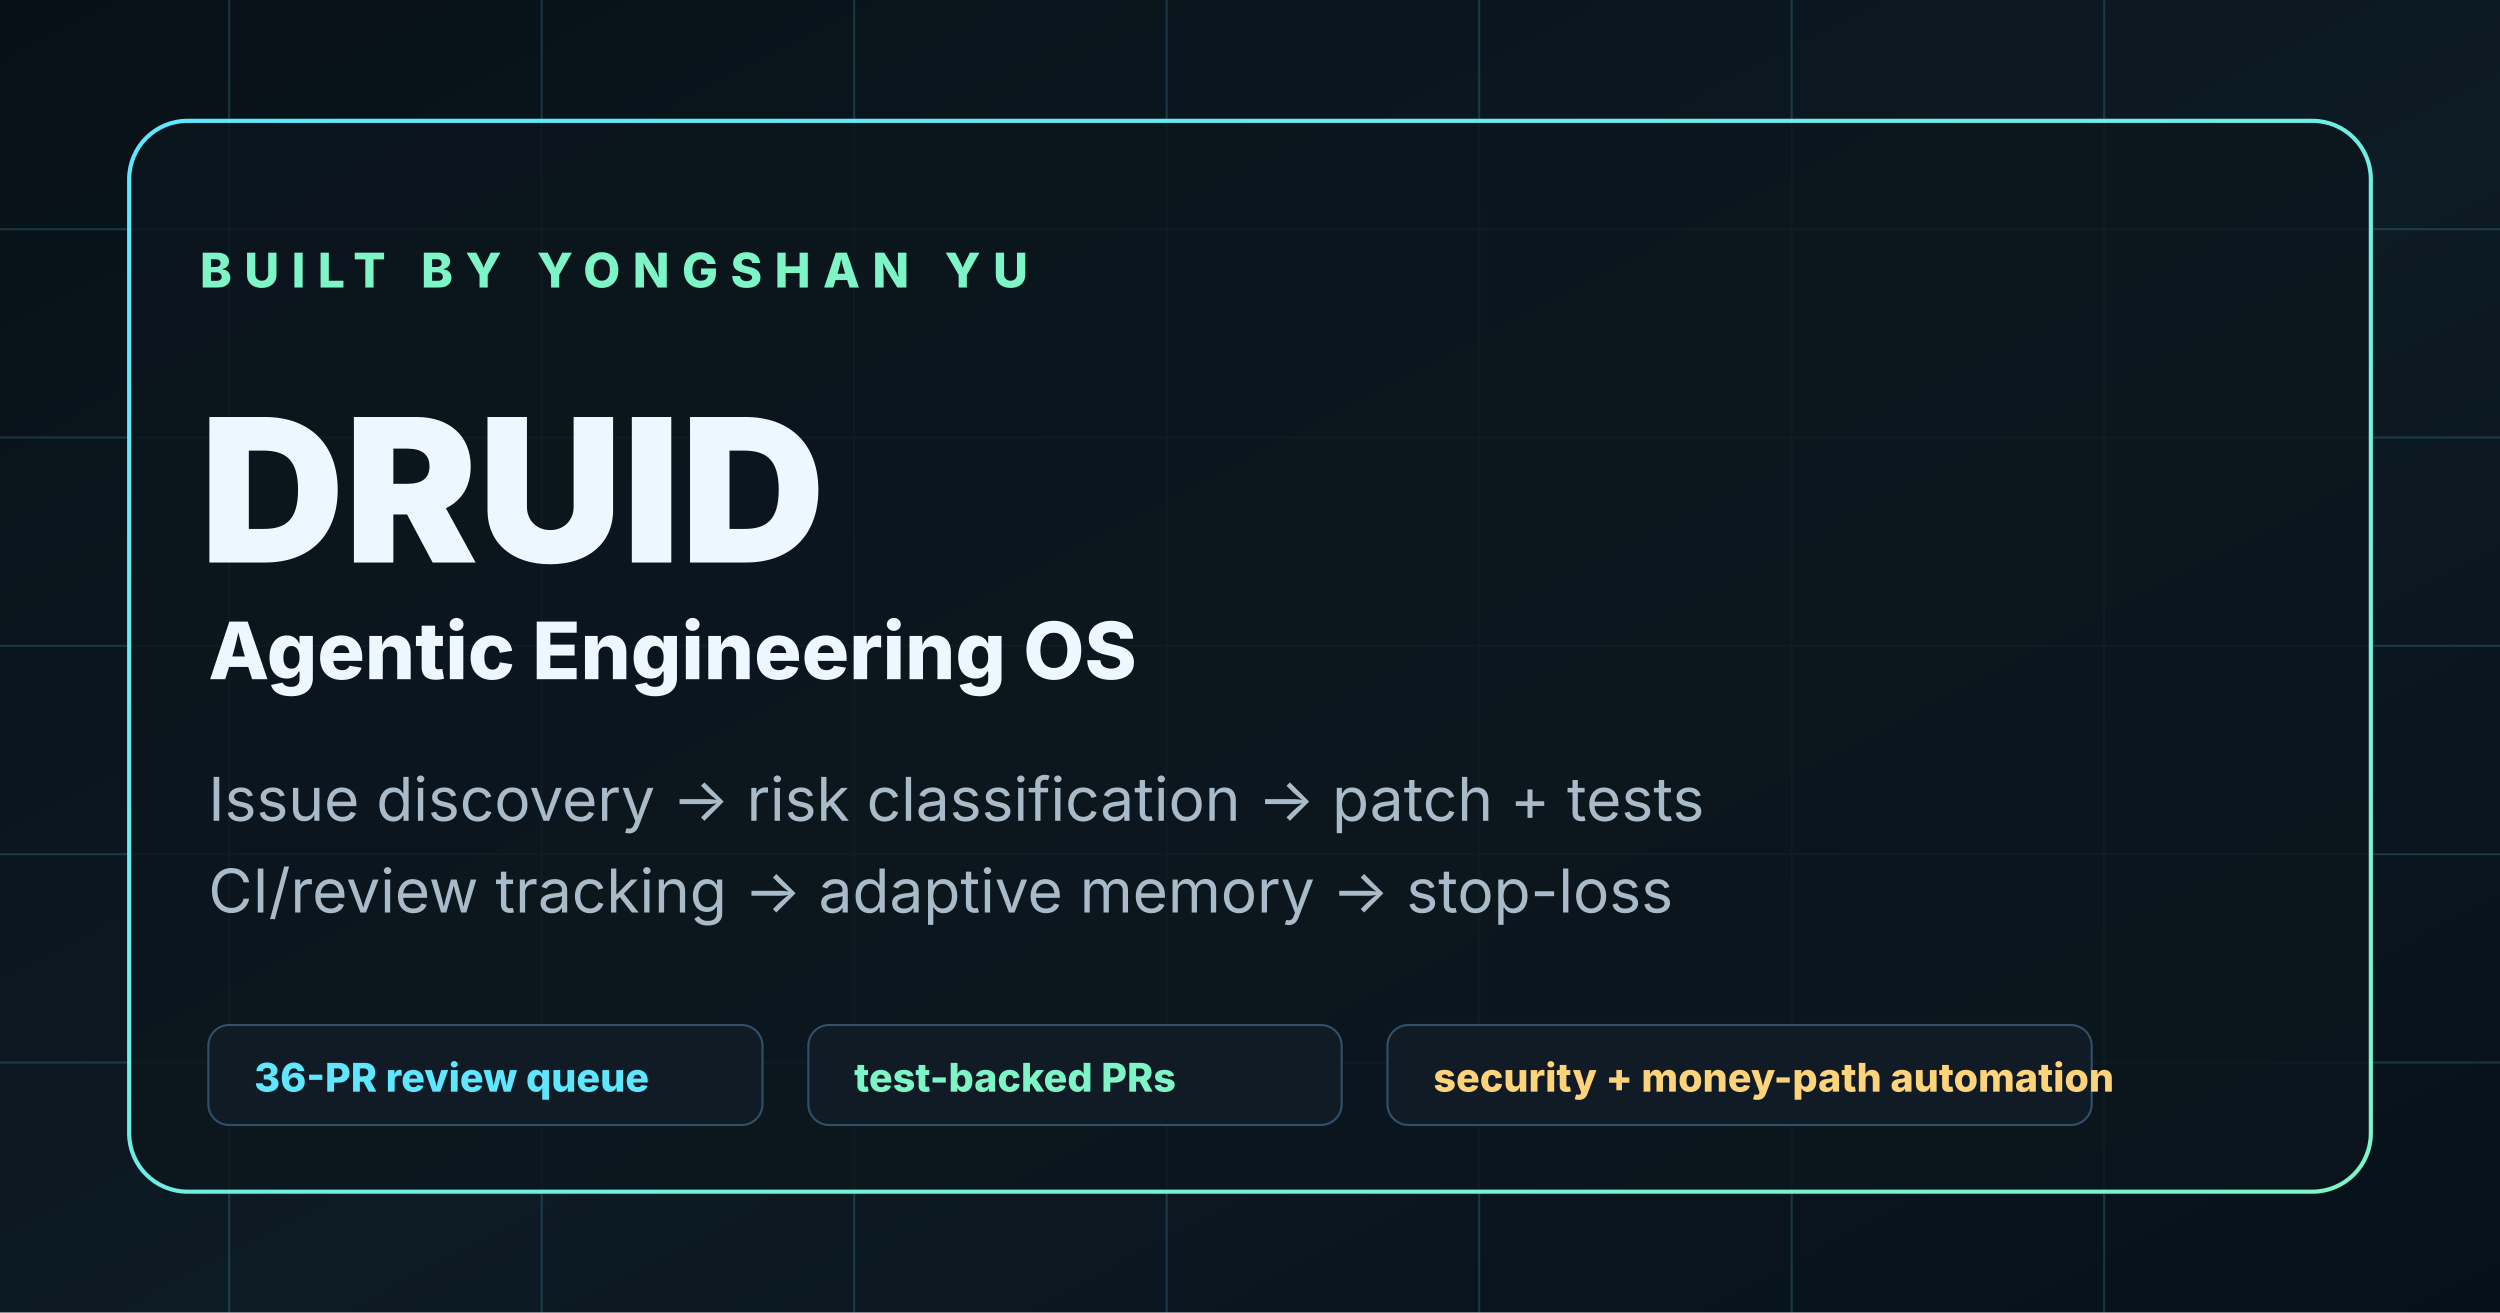
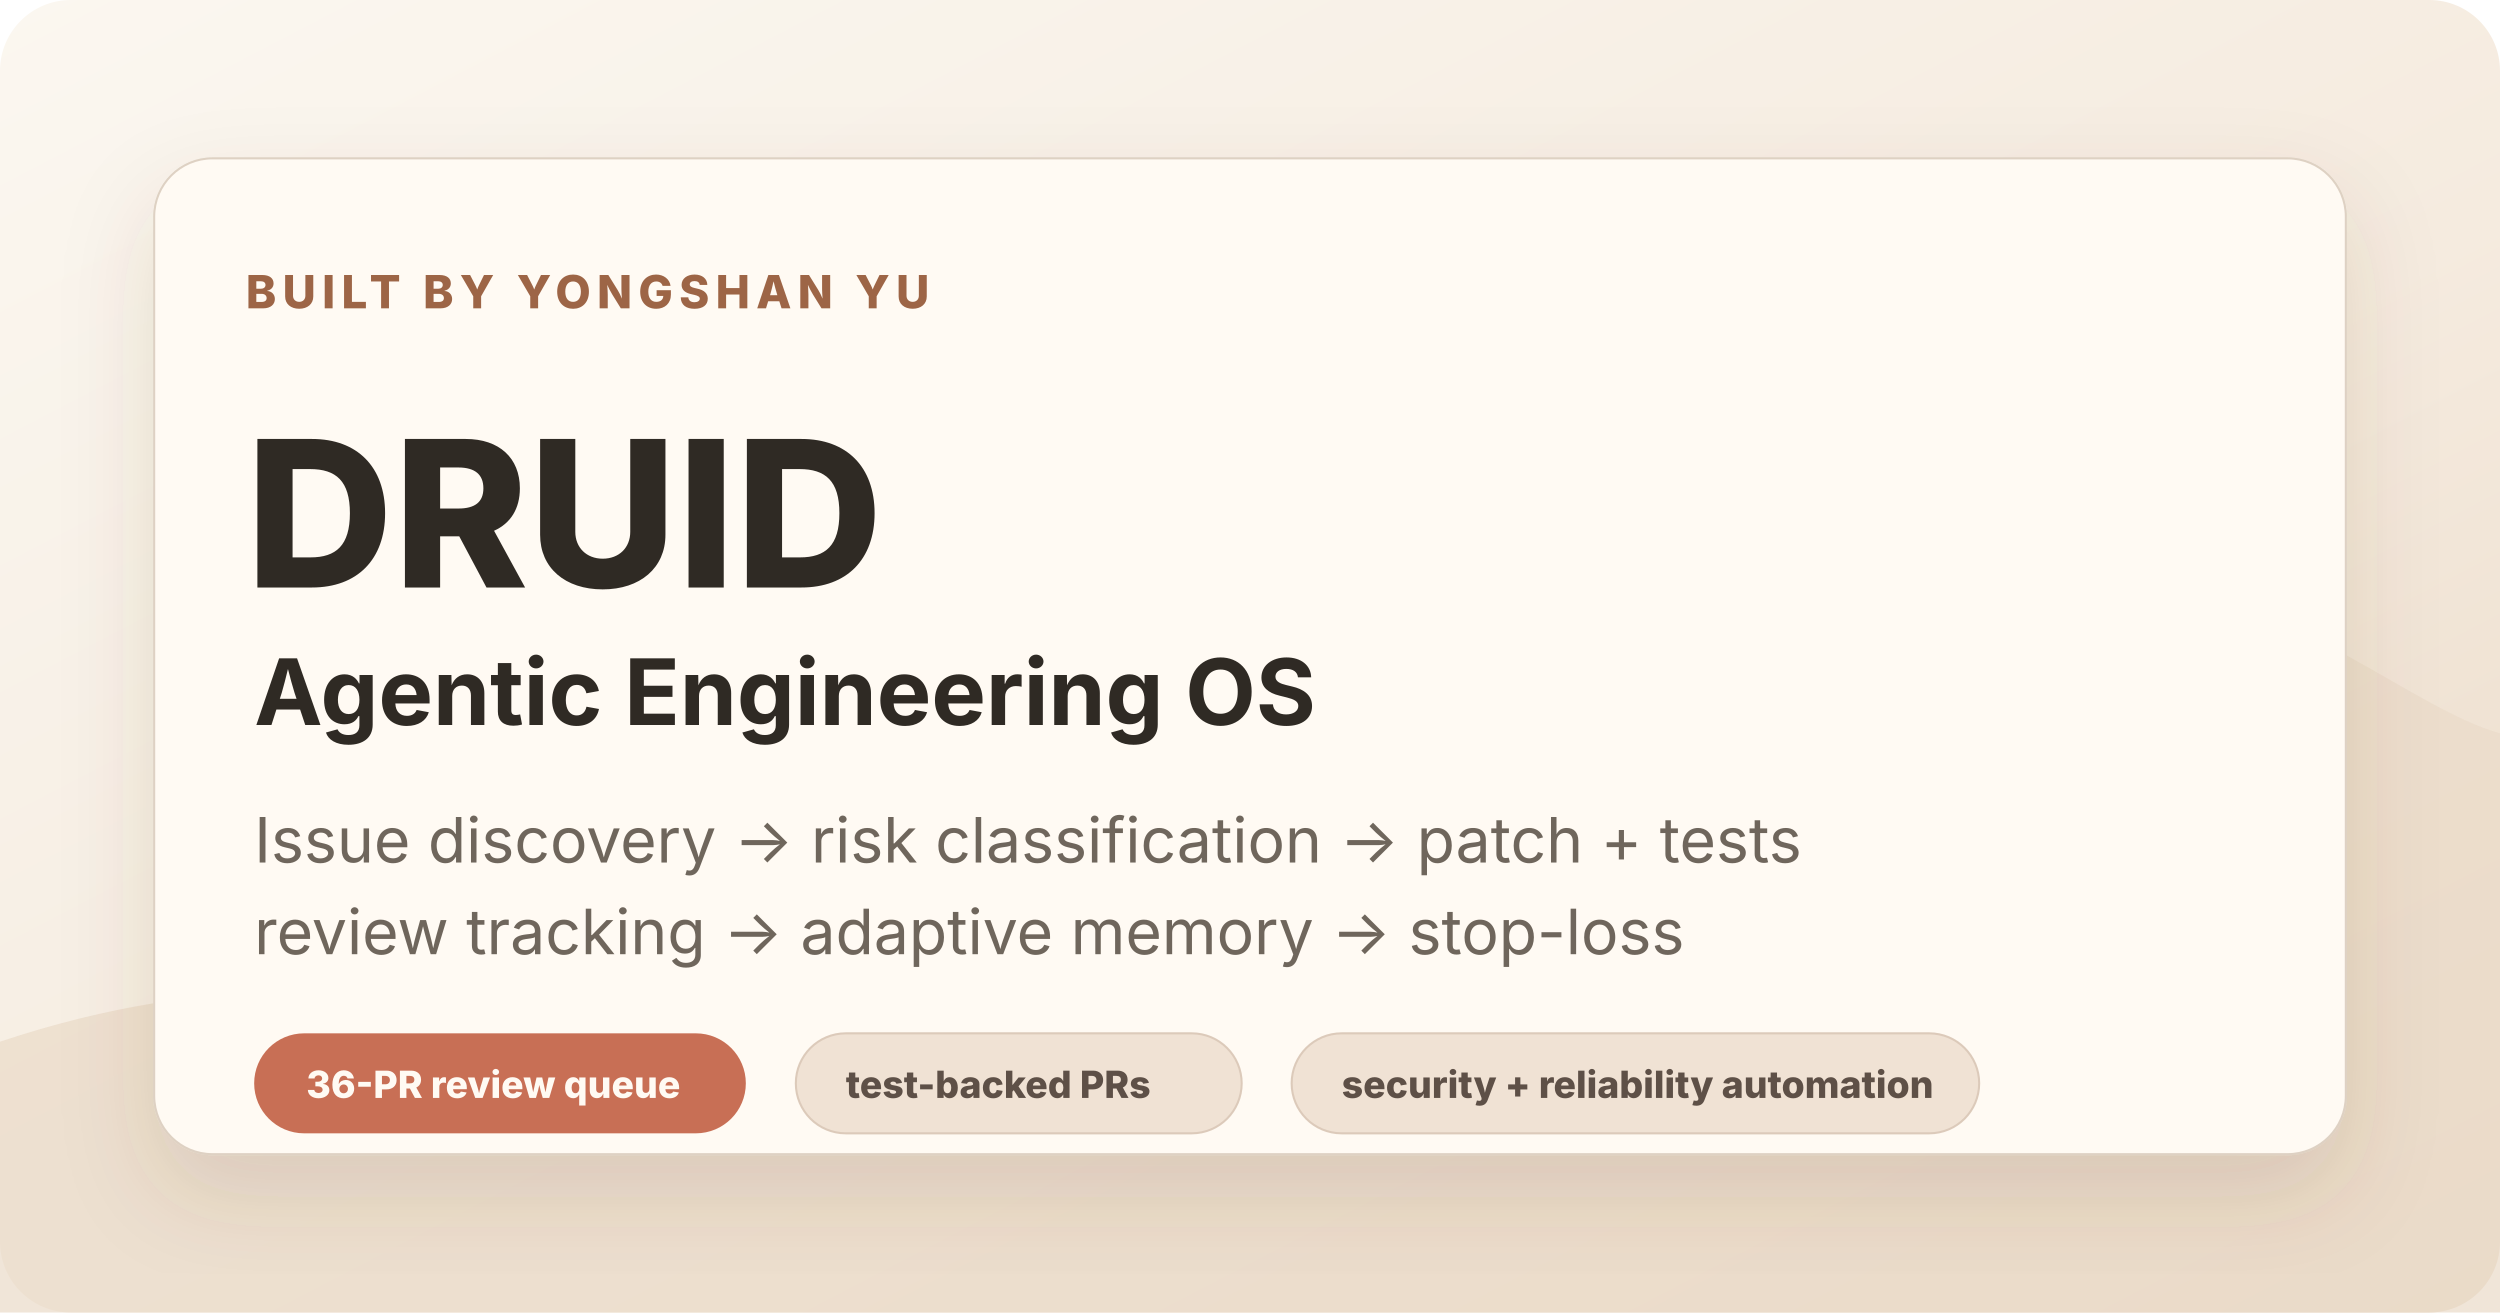
<svg xmlns="http://www.w3.org/2000/svg" width="1200" height="630" viewBox="0 0 1200 630" role="img" aria-labelledby="title desc">
  <defs>
    <linearGradient id="bg" x1="0" y1="0" x2="1" y2="1">
-       <stop offset="0" stop-color="#071016" />
-       <stop offset="0.55" stop-color="#0d1b25" />
-       <stop offset="1" stop-color="#061018" />
+       <stop offset="0" stop-color="#fbf7f0" />
+       <stop offset="0.58" stop-color="#f5ebdf" />
+       <stop offset="1" stop-color="#ead9c6" />
    </linearGradient>
-     <linearGradient id="stroke" x1="0" y1="0" x2="1" y2="1">
-       <stop offset="0" stop-color="#5ee7ff" />
-       <stop offset="1" stop-color="#7df5c7" />
-     </linearGradient>
+     <filter id="shadow" x="-12%" y="-12%" width="124%" height="124%">
+       <feDropShadow dx="0" dy="20" stdDeviation="22" flood-color="#6b4a36" flood-opacity="0.14" />
+     </filter>
  </defs>
-   <rect width="1200" height="630" fill="url(#bg)" />
-   <g opacity="0.17" stroke="#5ee7ff" stroke-width="1">
-     <path d="M0 110h1200M0 210h1200M0 310h1200M0 410h1200M0 510h1200" />
-     <path d="M110 0v630M260 0v630M410 0v630M560 0v630M710 0v630M860 0v630M1010 0v630" />
+   <rect width="1200" height="630" rx="34" fill="url(#bg)" />
+   <path d="M0 500 C210 430 312 540 514 474 C730 404 812 220 1014 270 C1112 294 1158 340 1200 352 L1200 630 L0 630 Z" fill="#eadbc9" opacity="0.72" />
+   <g filter="url(#shadow)">
+     <rect x="74" y="76" width="1052" height="478" rx="28" fill="#fffaf3" stroke="#ded1c3" />
  </g>
-   <rect x="62" y="58" width="1076" height="514" rx="28" fill="#0c151d" fill-opacity="0.82" stroke="url(#stroke)" stroke-width="2" />
-   <text x="96" y="138" fill="#7df5c7" font-family="Inter, Arial, sans-serif" font-size="23" font-weight="800" letter-spacing="6">BUILT BY YONGSHAN YU</text>
-   <text x="96" y="270" fill="#edf7ff" font-family="Inter, Arial, sans-serif" font-size="96" font-weight="900">DRUID</text>
-   <text x="100" y="326" fill="#edf7ff" font-family="Inter, Arial, sans-serif" font-size="38" font-weight="760">Agentic Engineering OS</text>
-   <text x="100" y="394" fill="#a9bac9" font-family="Inter, Arial, sans-serif" font-size="29">Issue discovery -&gt; risk classification -&gt; patch + tests</text>
-   <text x="100" y="438" fill="#a9bac9" font-family="Inter, Arial, sans-serif" font-size="29">CI/review tracking -&gt; adaptive memory -&gt; stop-loss</text>
-   <g transform="translate(100 492)">
-     <rect width="266" height="48" rx="10" fill="#101b25" stroke="#31506a" />
-     <text x="22" y="32" fill="#5ee7ff" font-family="Inter, Arial, sans-serif" font-size="19" font-weight="800">36-PR review queue</text>
+   <text x="118" y="148" fill="#9d6546" font-family="Inter, -apple-system, BlinkMacSystemFont, Segoe UI, sans-serif" font-size="22" font-weight="800" letter-spacing="3">BUILT BY YONGSHAN YU</text>
+   <text x="118" y="282" fill="#2f2a24" font-family="Inter, -apple-system, BlinkMacSystemFont, Segoe UI, sans-serif" font-size="98" font-weight="820">DRUID</text>
+   <text x="122" y="348" fill="#2f2a24" font-family="Inter, -apple-system, BlinkMacSystemFont, Segoe UI, sans-serif" font-size="44" font-weight="650">Agentic Engineering OS</text>
+   <text x="122" y="414" fill="#6f665c" font-family="Inter, -apple-system, BlinkMacSystemFont, Segoe UI, sans-serif" font-size="30">Issue discovery -&gt; risk classification -&gt; patch + tests</text>
+   <text x="122" y="458" fill="#6f665c" font-family="Inter, -apple-system, BlinkMacSystemFont, Segoe UI, sans-serif" font-size="30">review tracking -&gt; adaptive memory -&gt; stop-loss</text>
+   <g transform="translate(122 496)">
+     <rect width="236" height="48" rx="24" fill="#c86f55" />
+     <text x="25" y="31" fill="#fffaf3" font-family="Inter, -apple-system, BlinkMacSystemFont, Segoe UI, sans-serif" font-size="18" font-weight="800">36-PR review queue</text>
  </g>
-   <g transform="translate(388 492)">
-     <rect width="256" height="48" rx="10" fill="#101b25" stroke="#31506a" />
-     <text x="22" y="32" fill="#7df5c7" font-family="Inter, Arial, sans-serif" font-size="19" font-weight="800">test-backed PRs</text>
+   <g transform="translate(382 496)">
+     <rect width="214" height="48" rx="24" fill="#f0e2d4" stroke="#dccaba" />
+     <text x="24" y="31" fill="#5e5047" font-family="Inter, -apple-system, BlinkMacSystemFont, Segoe UI, sans-serif" font-size="18" font-weight="800">test-backed PRs</text>
  </g>
-   <g transform="translate(666 492)">
-     <rect width="338" height="48" rx="10" fill="#101b25" stroke="#31506a" />
-     <text x="22" y="32" fill="#ffd37a" font-family="Inter, Arial, sans-serif" font-size="19" font-weight="800">security + money-path automation</text>
+   <g transform="translate(620 496)">
+     <rect width="330" height="48" rx="24" fill="#f0e2d4" stroke="#dccaba" />
+     <text x="24" y="31" fill="#5e5047" font-family="Inter, -apple-system, BlinkMacSystemFont, Segoe UI, sans-serif" font-size="18" font-weight="800">security + reliability automation</text>
  </g>
</svg>
